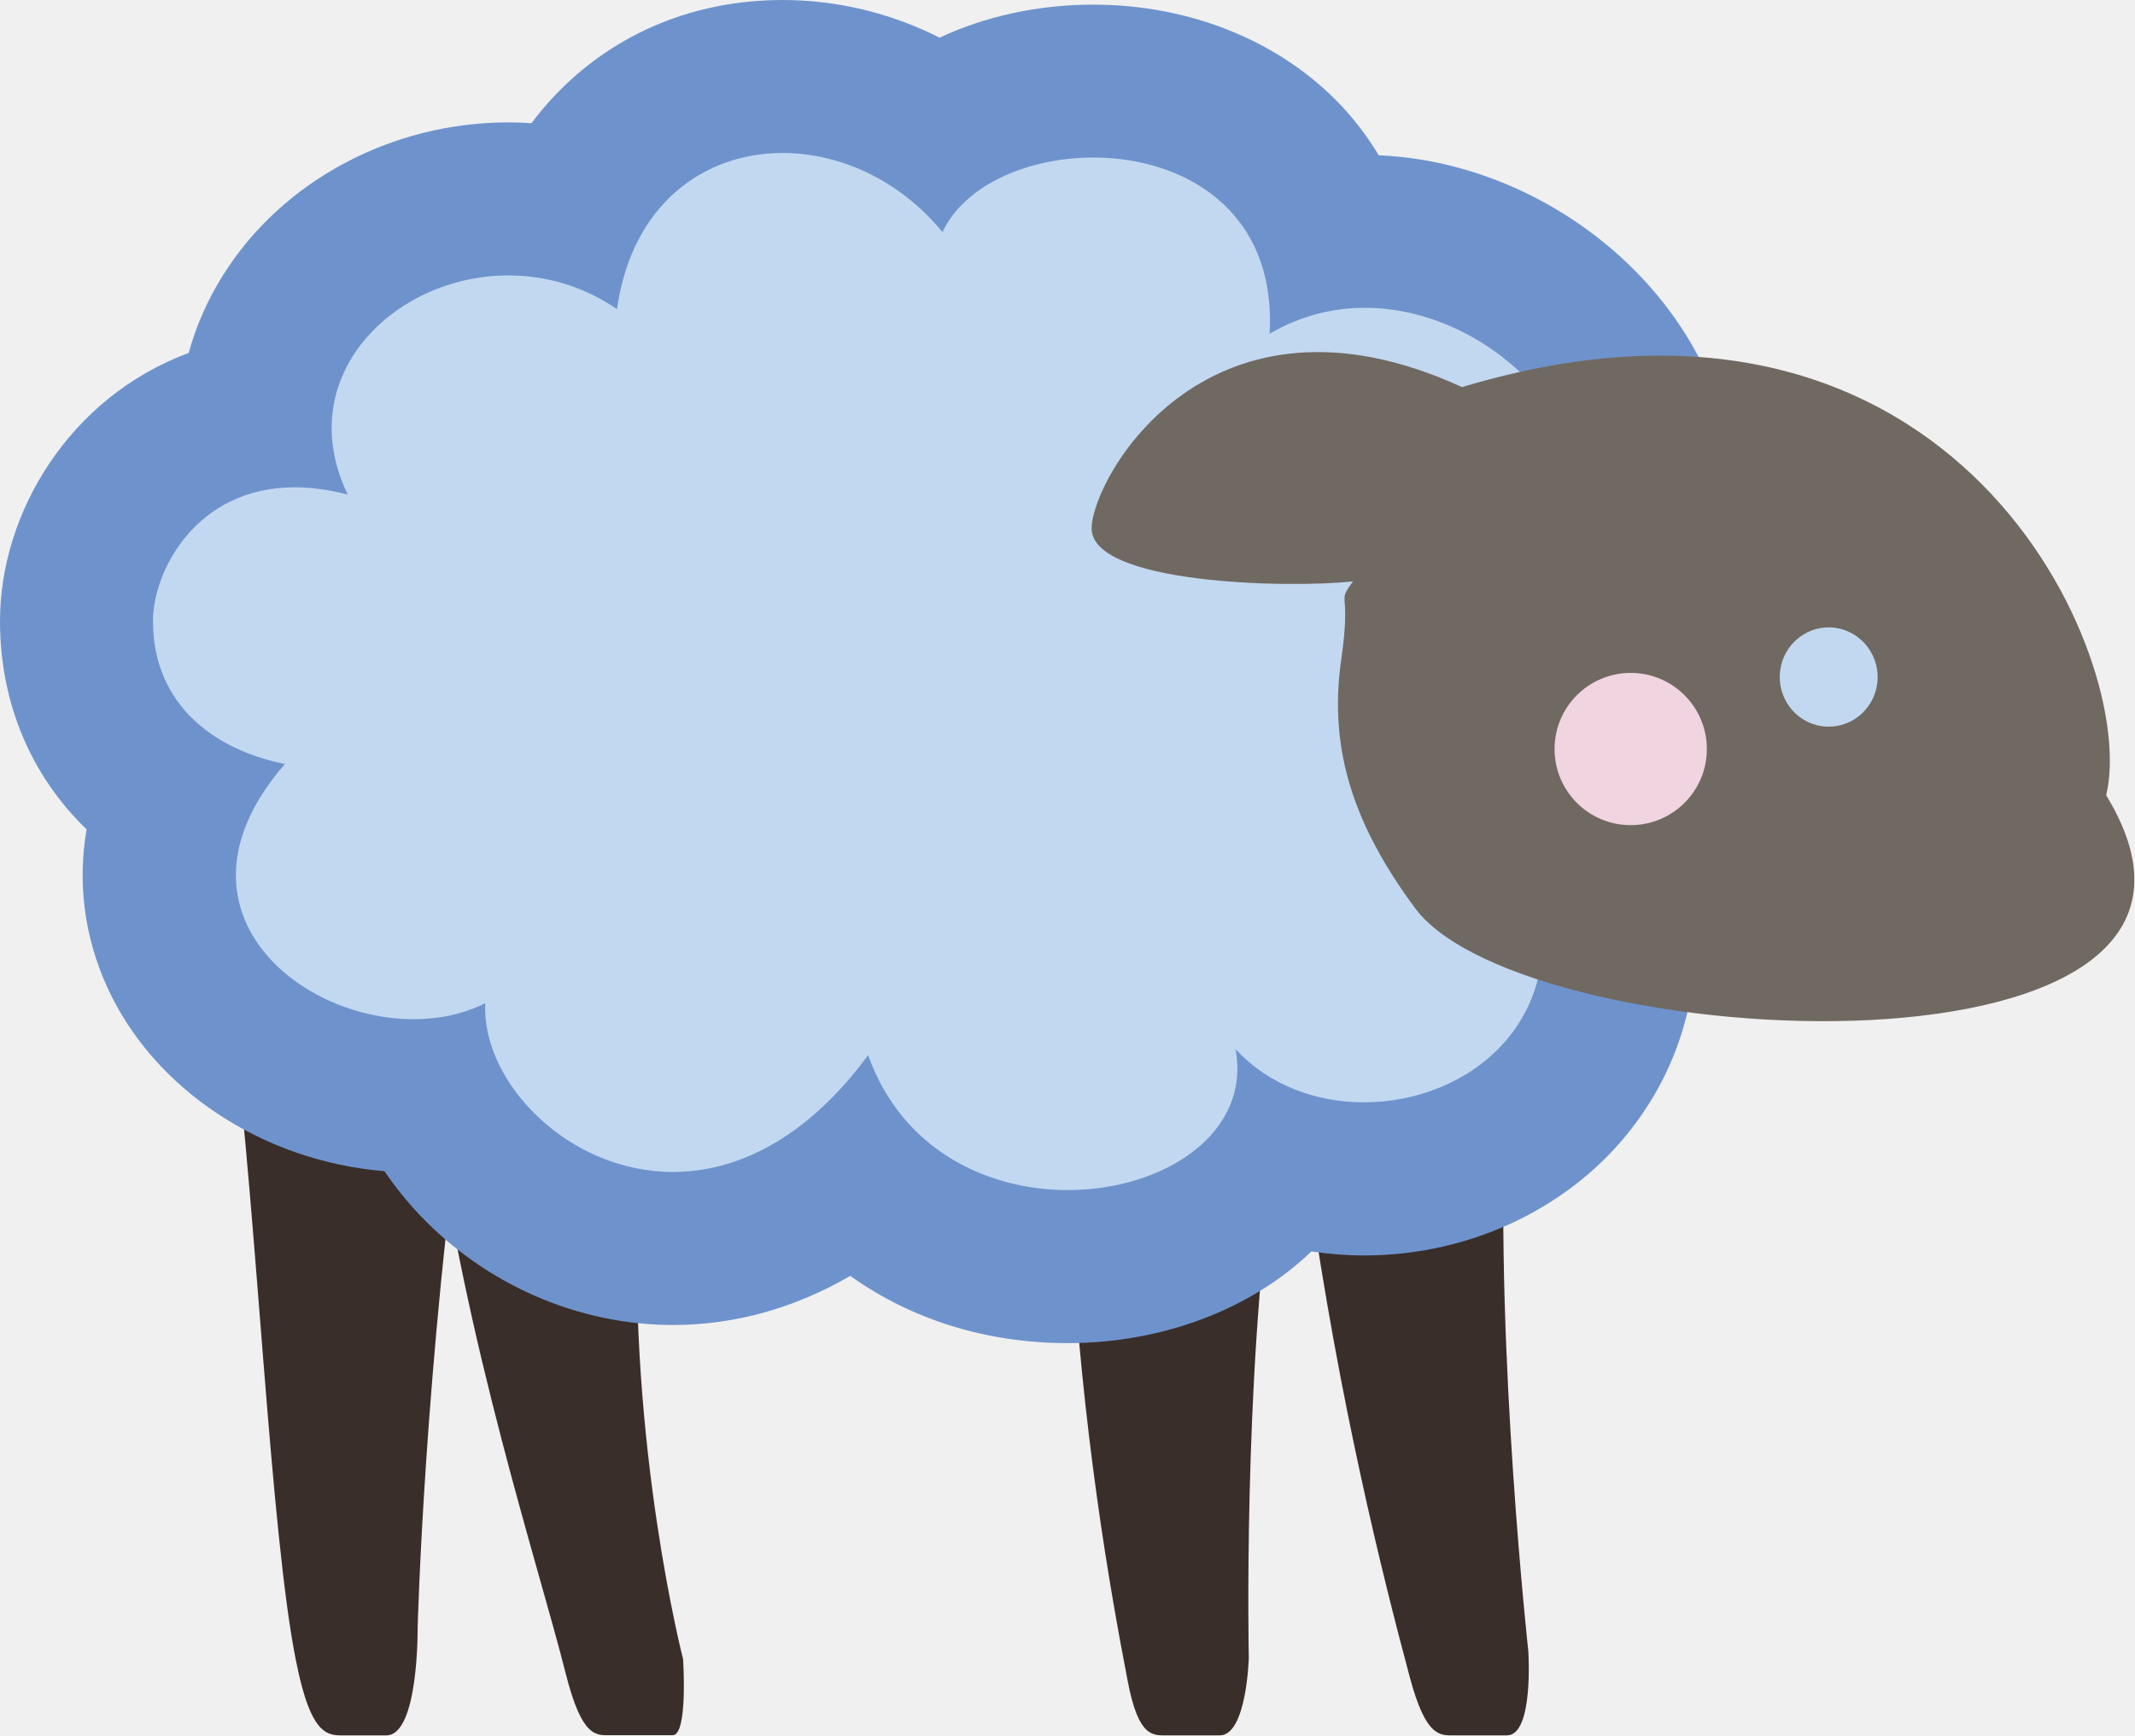
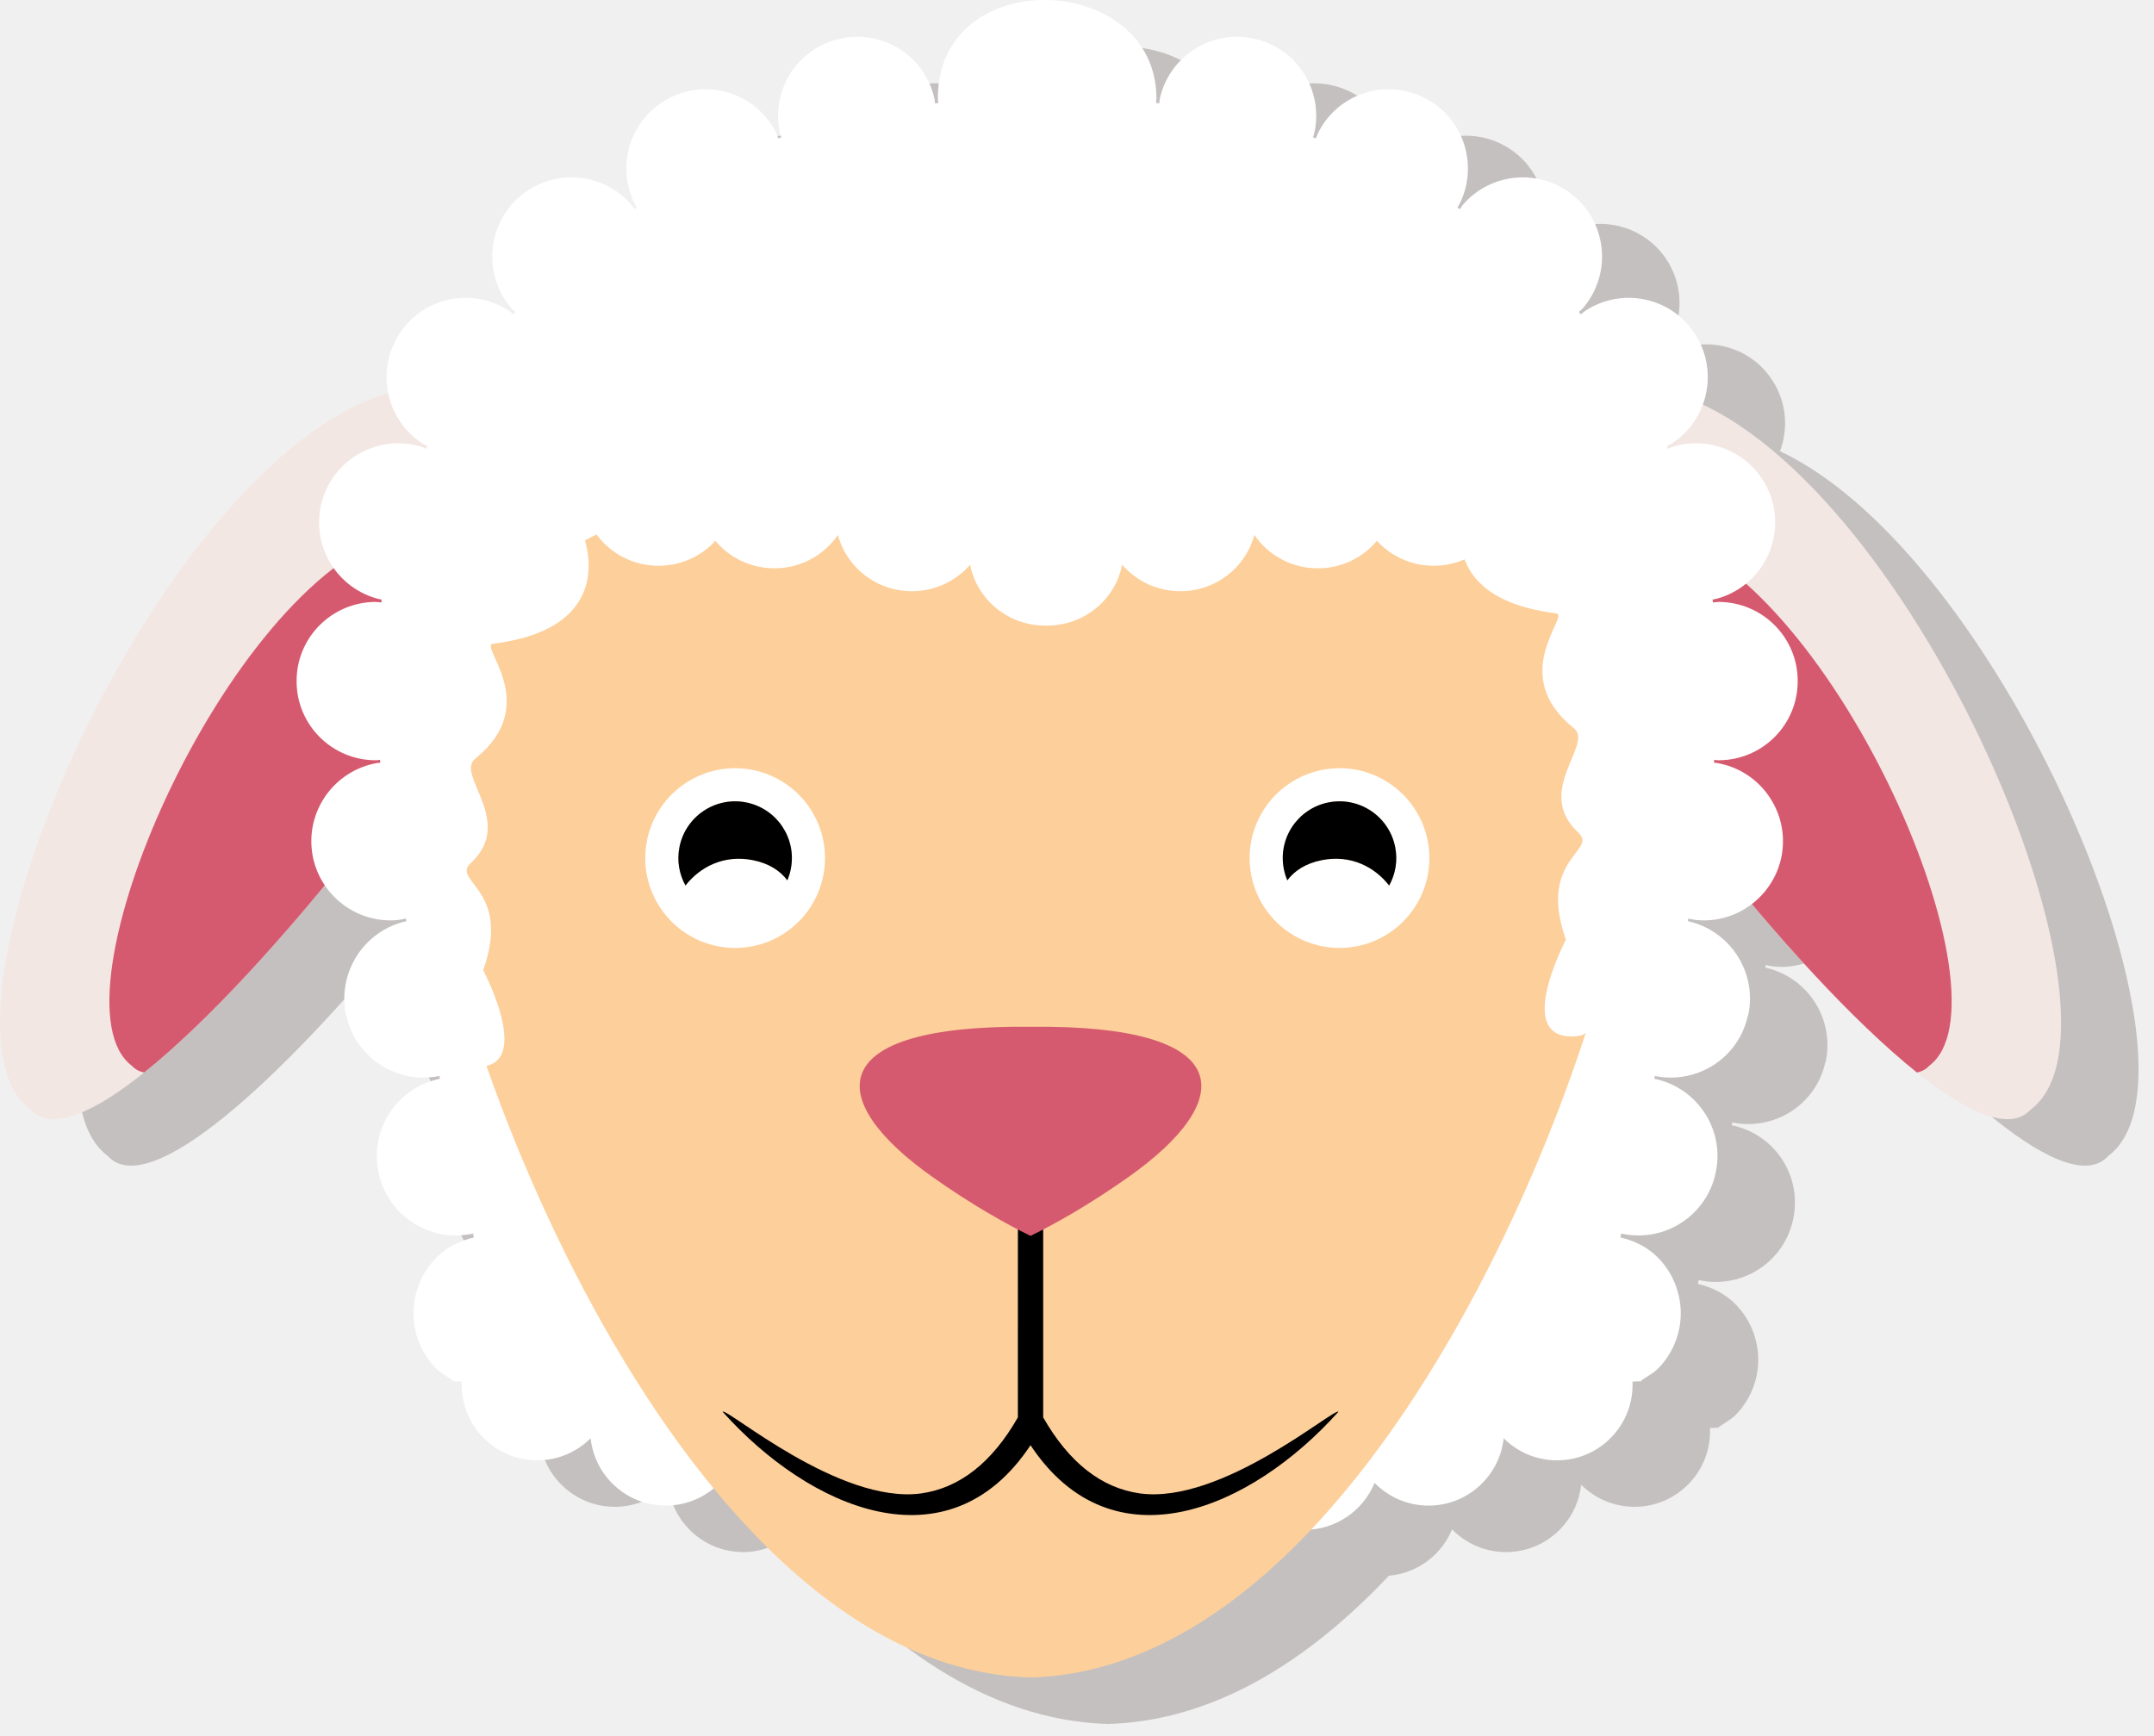
- <svg xmlns="http://www.w3.org/2000/svg" width="100%" height="100%" viewBox="0 0 337 274" version="1.1" xml:space="preserve" style="fill-rule:evenodd;clip-rule:evenodd;stroke-linejoin:round;stroke-miterlimit:1.414;">
-   <path d="M300.453,106.225c0,6.634 -5.381,12.019 -12.019,12.019c-6.634,0 -12.015,-5.385 -12.015,-12.019c0,-6.637 5.381,-12.019 12.015,-12.019c6.638,0 12.019,5.382 12.019,12.019Z" style="fill:#c2d8f0;fill-rule:nonzero;" />
-   <path d="M269.303,105.597c0,46.897 -35.219,84.916 -78.666,84.916l-96.837,0c-43.447,0 -78.669,-38.019 -78.669,-84.916c0,-46.9 35.222,-84.922 78.669,-84.922l96.837,0c43.447,0 78.666,38.022 78.666,84.922Z" style="fill:#c2d8f0;fill-rule:nonzero;" />
-   <path d="M206.5,186.744c4.903,34.815 11.794,62.203 16.031,78.025c2.566,9.615 4.819,9.178 7.056,9.178c2.25,0 6.482,0 8.278,0c4.263,0 3.372,-13.3 3.372,-13.3c0,0 -5.184,-47.281 -3.675,-83.991c-7.34,6.416 -22.762,10.088 -31.062,10.088Z" style="fill:#392e2a;fill-rule:nonzero;" />
-   <path d="M169.009,193.709c1.766,32.038 6.197,57.232 9.019,71.794c1.703,8.86 3.991,8.444 6.234,8.444c2.26,0 6.488,0 8.275,0c4.26,0 4.579,-12.244 4.579,-12.244c0,0 -0.926,-43.49 3.865,-77.259c-7.909,5.906 -23.672,9.265 -31.972,9.265Z" style="fill:#392e2a;fill-rule:nonzero;" />
-   <path d="M68.525,175.003c4.906,37.063 16.528,72.322 20.766,89.16c2.584,10.25 4.818,9.759 7.075,9.759c2.249,0 8.018,0 9.812,0c2.444,0 1.644,-12.013 1.644,-12.013c0,0 -8.647,-33.459 -7.138,-72.534c-10.125,-0.825 -24.756,-6.378 -32.159,-14.372Z" style="fill:#392e2a;fill-rule:nonzero;" />
-   <path d="M36.734,161.553c3.819,30.381 5.938,80.591 10.003,100.71c2.435,12.243 5.163,11.684 7.863,11.684c2.728,0 4.225,0 6.381,0c5.122,0 4.941,-16.931 4.941,-16.931c0,0 1.047,-41.125 7.665,-87.966c-10.15,-5.747 -27.128,-9.3 -36.853,-7.497Z" style="fill:#392e2a;fill-rule:nonzero;" />
-   <path d="M123.522,0c-16.438,0 -30.507,7.269 -39.638,19.453c-1.212,-0.087 -2.409,-0.134 -3.637,-0.134c-18.438,0 -35.7,9.234 -45.022,24.087c-2.459,3.907 -4.275,8.047 -5.441,12.31c-18.759,6.947 -29.784,25.184 -29.784,42.322c0,13.046 4.966,24.49 13.669,32.887c-1.441,8.413 -0.391,16.894 3.247,24.894c7.378,16.209 24.587,27.484 43.771,29.065c1.632,2.397 3.469,4.713 5.538,6.891c10.494,11.063 25.065,17.391 40,17.391c9.775,0 19.256,-2.675 27.984,-7.753c9.544,6.815 21.338,10.615 34.335,10.615c14.959,0 28.984,-5.356 38.453,-14.475c2.725,0.403 5.478,0.638 8.303,0.638c16.872,0 32.731,-7.585 42.428,-20.278c7.869,-10.266 11.175,-22.935 9.594,-36.376c3.678,-12.184 1.44,-24.146 -0.266,-33.409c-0.437,-2.4 -1.047,-5.659 -1.29,-7.965c3.309,-3.172 5.671,-7.229 6.79,-11.729c3.316,-13.515 -0.316,-28.287 -9.931,-40.55c-10.856,-13.853 -27.922,-22.665 -44.991,-23.368c-1.909,-3.188 -4.012,-5.807 -6.009,-7.928c-9.544,-10.085 -23.775,-15.857 -39.05,-15.857c-8.763,0 -17.069,1.85 -24.269,5.21c-7.672,-3.872 -16.131,-5.941 -24.784,-5.941Zm0,24.15c9.006,0 18.462,4.238 25.244,12.487c3.506,-7.459 13.509,-11.768 23.809,-11.768c14.19,0 28.922,8.215 27.828,27.815c4.878,-2.85 10.003,-4.093 15.041,-4.093c19.456,0 37.465,18.49 33.634,34.075c-18.112,12.462 3.322,39.337 -6.806,56.243c6.059,22.325 -10.566,35.104 -26.972,35.104c-7.55,0 -15.047,-2.7 -20.278,-8.41c2.481,13.375 -11.394,22.263 -26.478,22.263c-12.644,0 -26.157,-6.26 -31.513,-21.303c-9.884,13.415 -20.909,18.443 -30.806,18.443c-16.763,0 -30.272,-14.4 -29.628,-26.647c-3.419,1.732 -7.328,2.535 -11.31,2.535c-18.912,0 -39.656,-18.091 -20.303,-40.294c-11.103,-2.188 -20.837,-9.334 -20.837,-22.587c0,-7.719 6.693,-21.085 22.384,-21.085c2.544,0 5.344,0.366 8.363,1.144c-8.96,-18.547 7.253,-34.591 25.353,-34.591c5.772,0 11.722,1.616 17.14,5.319c2.372,-16.663 13.816,-24.65 26.135,-24.65Z" style="fill:#6e93cc;fill-rule:nonzero;" />
-   <path d="M287.6,114.638c-4.235,-0.591 -7.194,-4.557 -6.6,-8.85c0.59,-4.285 4.5,-7.269 8.731,-6.675c4.203,0.618 7.166,4.568 6.572,8.853c-0.594,4.29 -4.5,7.268 -8.703,6.672Zm44.853,10.909c5.119,-21.269 -23.372,-88.01 -101.669,-64.438c-39.925,-18.315 -58.25,14.047 -58.475,22.191c-0.253,8.866 30.778,9.606 41.256,8.481c-2.709,3.76 -0.187,0.772 -1.859,12.36c-2.09,14.518 2.263,26.528 11.675,39.243c17.472,23.507 137.944,29.463 109.072,-17.837Z" style="fill:#706962;fill-rule:nonzero;" />
-   <path d="M269.419,118.244c0,6.637 -5.385,12.015 -12.022,12.015c-6.638,0 -12.019,-5.378 -12.019,-12.015c0,-6.631 5.381,-12.019 12.019,-12.019c6.637,0 12.022,5.388 12.022,12.019Z" style="fill:#f0d4df;fill-rule:nonzero;" />
+ <svg xmlns="http://www.w3.org/2000/svg" width="100%" height="100%" viewBox="0 0 139 112" version="1.1" xml:space="preserve" style="fill-rule:evenodd;clip-rule:evenodd;stroke-linejoin:round;stroke-miterlimit:1.414;">
+   <path d="M114.866,29.121c0.548,-1.472 0.428,-3.171 -0.499,-4.586c-1.533,-2.367 -4.703,-3.021 -7.066,-1.476c-0.106,0.068 -0.188,0.156 -0.284,0.229c-0.043,-0.05 -0.086,-0.104 -0.13,-0.153c0.082,-0.084 0.175,-0.147 0.255,-0.237c1.838,-2.144 1.606,-5.356 -0.527,-7.21c-2.145,-1.838 -5.373,-1.605 -7.209,0.525c-0.078,0.089 -0.129,0.191 -0.199,0.283c-0.055,-0.035 -0.106,-0.068 -0.154,-0.102c0.05,-0.095 0.109,-0.183 0.16,-0.282c1.228,-2.54 0.179,-5.606 -2.364,-6.833c-2.525,-1.239 -5.591,-0.187 -6.816,2.352c-0.049,0.097 -0.072,0.201 -0.111,0.301c-0.065,-0.024 -0.129,-0.049 -0.196,-0.071c0.028,-0.094 0.067,-0.177 0.088,-0.275c0.614,-2.759 -1.123,-5.488 -3.883,-6.086c-2.759,-0.613 -5.488,1.125 -6.087,3.883c-0.02,0.095 -0.018,0.189 -0.034,0.285c-0.072,-0.008 -0.142,-0.018 -0.213,-0.026c0.004,-0.097 0.028,-0.191 0.028,-0.289c0,-8.19 -14.104,-8.748 -14.104,0c0,0.098 0.024,0.192 0.03,0.289c-0.071,0.008 -0.145,0.018 -0.213,0.026c-0.016,-0.096 -0.014,-0.19 -0.035,-0.285c-0.598,-2.758 -3.329,-4.496 -6.086,-3.883c-2.762,0.598 -4.497,3.327 -3.885,6.086c0.021,0.098 0.06,0.181 0.088,0.275c-0.067,0.022 -0.131,0.047 -0.196,0.071c-0.037,-0.1 -0.062,-0.204 -0.111,-0.301c-1.225,-2.539 -4.291,-3.591 -6.816,-2.352c-2.541,1.227 -3.59,4.293 -2.362,6.833c0.047,0.099 0.108,0.187 0.16,0.282c-0.05,0.034 -0.101,0.067 -0.156,0.102c-0.068,-0.092 -0.121,-0.194 -0.199,-0.283c-1.836,-2.13 -5.064,-2.363 -7.209,-0.525c-2.131,1.854 -2.363,5.066 -0.525,7.21c0.078,0.09 0.172,0.153 0.254,0.237c-0.043,0.049 -0.088,0.103 -0.131,0.153c-0.094,-0.073 -0.178,-0.161 -0.284,-0.229c-2.363,-1.545 -5.533,-0.891 -7.064,1.476c-0.77,1.178 -0.993,2.556 -0.731,3.833c-0.016,0.005 -0.031,0.008 -0.046,0.013c-15,4.539 -30.578,40.611 -23.043,46.227c2.676,2.925 11.158,-4.948 19.012,-14.484c0.934,1.387 2.497,2.274 4.224,2.274c0.279,0 0.57,-0.027 0.861,-0.088c0.049,-0.007 0.09,-0.027 0.135,-0.037c0.012,0.058 0.022,0.118 0.037,0.174c-2.746,0.608 -4.49,3.329 -3.894,6.081l0.015,0c0.51,2.396 2.625,4.015 4.977,4.015c0.342,0 0.685,-0.029 1.027,-0.104c0.008,0.058 0.022,0.122 0.035,0.186c-0.017,0.003 -0.035,0.002 -0.052,0.006c-2.762,0.597 -4.512,3.311 -3.901,6.074c0.512,2.394 2.631,4.026 4.979,4.026c0.365,0 0.73,-0.043 1.094,-0.116c0.007,0 0.013,-0.004 0.023,-0.006c0.012,0.083 0.025,0.169 0.043,0.253c-0.893,0.203 -1.734,0.617 -2.385,1.27c-0.965,0.949 -1.508,2.278 -1.508,3.622c0,1.343 0.543,2.655 1.508,3.605c0.284,0.283 1.062,0.708 1.076,0.778l0.534,0.026c-0.002,0.068 -0.004,0.136 -0.004,0.205c0,2.693 2.181,4.875 4.875,4.875c1.343,0 2.56,-0.544 3.443,-1.424c0.262,2.443 2.332,4.346 4.846,4.346c1.175,0 2.237,-0.434 3.08,-1.127c5.764,7.005 12.68,12.001 20.461,12.22c6.756,-0.19 12.859,-3.984 18.124,-9.565c1.847,-0.166 3.401,-1.347 4.077,-2.995c0.885,0.904 2.117,1.467 3.484,1.467c2.514,0 4.582,-1.903 4.846,-4.346c0.883,0.88 2.1,1.424 3.443,1.424c2.694,0 4.875,-2.182 4.875,-4.875c0,-0.069 -0.002,-0.137 -0.004,-0.205l0.533,-0.026c0.015,-0.07 0.793,-0.495 1.077,-0.778c0.963,-0.95 1.506,-2.262 1.506,-3.605c0,-1.344 -0.543,-2.673 -1.506,-3.622c-0.653,-0.653 -1.494,-1.067 -2.385,-1.27c0.018,-0.084 0.031,-0.17 0.043,-0.253c0.01,0.002 0.014,0.006 0.022,0.006c0.363,0.073 0.728,0.116 1.093,0.116c2.35,0 4.469,-1.632 4.979,-4.026c0.613,-2.763 -1.139,-5.477 -3.899,-6.074c-0.017,-0.004 -0.035,-0.003 -0.052,-0.006c0.013,-0.064 0.027,-0.128 0.035,-0.186c0.34,0.075 0.685,0.104 1.025,0.104c2.352,0 4.467,-1.619 4.977,-4.015l0.017,0c0.596,-2.752 -1.148,-5.473 -3.894,-6.081c0.013,-0.056 0.025,-0.116 0.035,-0.174c0.047,0.01 0.086,0.03 0.135,0.037c0.293,0.061 0.584,0.088 0.863,0.088c1.147,0 2.22,-0.398 3.089,-1.064c7.559,8.977 15.442,16.074 18.003,13.274c7.224,-5.383 -6.792,-38.734 -21.177,-45.487" style="fill:#1b0000;fill-opacity:0.2;" />
+   <path d="M34.267,92.137l-0.1,-0.005c0.082,0.025 0.103,0.02 0.1,0.005" style="fill:#1b0000;fill-opacity:0.2;" />
+   <path d="M110.978,92.132l-0.099,0.005c-0.003,0.015 0.017,0.019 0.099,-0.005" style="fill:#1b0000;fill-opacity:0.2;" />
+   <path d="M131.042,71.608c-5.359,5.86 -34.029,-31.623 -34.262,-38.991c0,0 -3.773,-11.776 11.221,-7.237c14.998,4.54 30.578,40.612 23.041,46.228" style="fill:#f3e7e3;" />
+   <path d="M123.699,69.213c-8.225,-6.58 -20.314,-22.364 -24.98,-31.33c-0.081,-2.358 0.99,-5.765 8.646,-3.447c11.145,3.373 22.723,30.178 17.121,34.351c-0.213,0.235 -0.478,0.369 -0.787,0.426" style="fill:#d65a6f;" />
+   <path d="M1.96,71.608c5.361,5.86 34.031,-31.623 34.262,-38.991c0,0 3.773,-11.776 -11.219,-7.237c-15,4.54 -30.578,40.612 -23.043,46.228" style="fill:#f3e7e3;" />
+   <path d="M9.306,69.213c8.223,-6.58 20.312,-22.364 24.98,-31.33c0.079,-2.358 -0.99,-5.765 -8.648,-3.447c-11.145,3.373 -22.723,30.178 -17.121,34.351c0.215,0.235 0.48,0.369 0.789,0.426" style="fill:#d65a6f;" />
+   <path d="M60.521,6.353c0,0.098 0.023,0.191 0.029,0.289c-0.07,0.008 -0.144,0.018 -0.213,0.025c-0.015,-0.095 -0.013,-0.189 -0.035,-0.285c-0.597,-2.758 -3.328,-4.496 -6.086,-3.883c-2.761,0.598 -4.496,3.328 -3.884,6.086c0.021,0.098 0.06,0.182 0.087,0.276c-0.066,0.021 -0.13,0.047 -0.195,0.07c-0.037,-0.099 -0.062,-0.203 -0.111,-0.301c-1.225,-2.539 -4.291,-3.59 -6.817,-2.351c-2.541,1.226 -3.589,4.293 -2.361,6.833c0.047,0.098 0.107,0.186 0.16,0.282c-0.051,0.033 -0.101,0.066 -0.156,0.102c-0.068,-0.092 -0.121,-0.195 -0.199,-0.284c-1.836,-2.13 -5.065,-2.362 -7.209,-0.524c-2.131,1.853 -2.364,5.065 -0.526,7.21c0.079,0.09 0.172,0.152 0.254,0.236c-0.043,0.049 -0.088,0.104 -0.131,0.154c-0.093,-0.074 -0.177,-0.162 -0.283,-0.229c-2.363,-1.546 -5.533,-0.892 -7.064,1.476c-1.547,2.363 -0.891,5.53 1.474,7.08c0.106,0.068 0.219,0.119 0.327,0.178c-0.024,0.056 -0.055,0.112 -0.081,0.169c-0.117,-0.047 -0.224,-0.108 -0.349,-0.144c-2.699,-0.803 -5.543,0.746 -6.35,3.445c-0.801,2.714 0.744,5.547 3.461,6.348c0.119,0.038 0.242,0.056 0.367,0.084c-0.009,0.062 -0.019,0.127 -0.025,0.187c-0.125,-0.009 -0.244,-0.037 -0.371,-0.037c-2.83,0.016 -5.109,2.307 -5.094,5.123c0,2.818 2.289,5.096 5.108,5.096l0.015,0c0.088,0 0.172,-0.023 0.258,-0.027c0.006,0.064 0.014,0.127 0.021,0.189c-0.068,0.009 -0.128,0.003 -0.191,0.013c-2.791,0.481 -4.656,3.123 -4.189,5.897l0,0.014c0.435,2.482 2.584,4.248 5.035,4.248c0.279,0 0.57,-0.027 0.861,-0.088c0.049,-0.008 0.09,-0.027 0.135,-0.037c0.012,0.058 0.021,0.117 0.037,0.174c-2.746,0.607 -4.49,3.329 -3.895,6.081l0.016,0c0.51,2.395 2.625,4.014 4.977,4.014c0.341,0 0.685,-0.029 1.027,-0.103c0.008,0.058 0.021,0.122 0.035,0.185c-0.017,0.003 -0.035,0.002 -0.053,0.006c-2.761,0.598 -4.511,3.312 -3.9,6.075c0.512,2.393 2.631,4.026 4.979,4.026c0.365,0 0.73,-0.043 1.093,-0.116c0.008,0 0.014,-0.004 0.024,-0.006c0.011,0.083 0.025,0.169 0.043,0.253c-0.893,0.203 -1.735,0.617 -2.385,1.269c-0.965,0.95 -1.508,2.279 -1.508,3.622c0,1.343 0.543,2.656 1.508,3.606c0.346,0.345 1.439,0.907 0.976,0.772l0.633,0.032c-0.002,0.068 -0.004,0.135 -0.004,0.205c0,2.693 2.182,4.875 4.875,4.875c1.344,0 2.561,-0.544 3.444,-1.424c0.261,2.442 2.332,4.346 4.845,4.346c1.366,0 2.598,-0.563 3.485,-1.467c0.728,1.776 2.472,3.028 4.512,3.028c0.984,0 1.9,-0.294 2.668,-0.796c0.871,1.321 2.367,2.192 4.068,2.192c2.693,0 4.875,-2.183 4.875,-4.875c0,-2.693 -2.182,-4.875 -4.875,-4.875c-0.985,0 -1.901,0.292 -2.666,0.794c-0.367,-0.555 -0.846,-1.032 -1.402,-1.396c3.882,0.016 7.957,-0.012 12,-0.112c0.65,0.017 1.298,0.031 1.949,0.043c0.648,-0.012 1.299,-0.026 1.947,-0.043c4.045,0.1 8.117,0.128 12.002,0.112c-0.559,0.364 -1.037,0.841 -1.402,1.396c-0.768,-0.502 -1.682,-0.794 -2.668,-0.794c-2.692,0 -4.873,2.182 -4.873,4.875c0,2.692 2.181,4.875 4.873,4.875c1.701,0 3.199,-0.871 4.07,-2.192c0.766,0.502 1.682,0.796 2.666,0.796c2.039,0 3.785,-1.252 4.514,-3.028c0.884,0.904 2.117,1.467 3.484,1.467c2.514,0 4.582,-1.904 4.846,-4.346c0.883,0.88 2.099,1.424 3.443,1.424c2.693,0 4.875,-2.182 4.875,-4.875c0,-0.07 -0.002,-0.137 -0.004,-0.205l0.631,-0.032c-0.461,0.135 0.633,-0.427 0.979,-0.772c0.962,-0.95 1.505,-2.263 1.505,-3.606c0,-1.343 -0.543,-2.672 -1.505,-3.622c-0.653,-0.652 -1.495,-1.066 -2.385,-1.269c0.017,-0.084 0.031,-0.17 0.043,-0.253c0.01,0.002 0.013,0.006 0.021,0.006c0.364,0.073 0.729,0.116 1.094,0.116c2.35,0 4.469,-1.633 4.979,-4.026c0.613,-2.763 -1.139,-5.477 -3.899,-6.075c-0.018,-0.004 -0.035,-0.003 -0.053,-0.006c0.014,-0.063 0.028,-0.127 0.035,-0.185c0.34,0.074 0.686,0.103 1.026,0.103c2.351,0 4.467,-1.619 4.976,-4.014l0.018,0c0.596,-2.752 -1.148,-5.474 -3.895,-6.081c0.014,-0.057 0.026,-0.116 0.036,-0.174c0.047,0.01 0.086,0.029 0.134,0.037c0.293,0.061 0.584,0.088 0.864,0.088c2.451,0 4.597,-1.766 5.035,-4.248l0,-0.014c0.467,-2.774 -1.401,-5.416 -4.192,-5.897c-0.062,-0.01 -0.123,-0.004 -0.189,-0.013c0.006,-0.062 0.016,-0.125 0.021,-0.189c0.086,0.004 0.168,0.027 0.256,0.027l0.018,0c2.818,0 5.107,-2.278 5.107,-5.096c0.016,-2.816 -2.263,-5.107 -5.093,-5.123c-0.127,0 -0.248,0.028 -0.372,0.037c-0.007,-0.06 -0.017,-0.125 -0.025,-0.187c0.123,-0.028 0.246,-0.046 0.365,-0.084c2.717,-0.801 4.262,-3.634 3.461,-6.348c-0.804,-2.699 -3.648,-4.248 -6.349,-3.445c-0.123,0.036 -0.233,0.097 -0.35,0.144c-0.025,-0.057 -0.055,-0.113 -0.08,-0.169c0.107,-0.059 0.223,-0.11 0.328,-0.178c2.363,-1.55 3.022,-4.717 1.475,-7.08c-1.533,-2.368 -4.703,-3.022 -7.067,-1.476c-0.105,0.067 -0.187,0.155 -0.283,0.229c-0.043,-0.05 -0.086,-0.105 -0.131,-0.154c0.082,-0.084 0.176,-0.146 0.256,-0.236c1.838,-2.145 1.606,-5.357 -0.527,-7.21c-2.145,-1.838 -5.373,-1.606 -7.209,0.524c-0.078,0.089 -0.129,0.192 -0.199,0.284c-0.055,-0.036 -0.106,-0.069 -0.155,-0.102c0.051,-0.096 0.11,-0.184 0.16,-0.282c1.229,-2.54 0.18,-5.607 -2.363,-6.833c-2.525,-1.239 -5.592,-0.188 -6.816,2.351c-0.049,0.098 -0.073,0.202 -0.112,0.301c-0.064,-0.023 -0.129,-0.049 -0.195,-0.07c0.027,-0.094 0.066,-0.178 0.088,-0.276c0.613,-2.758 -1.123,-5.488 -3.883,-6.086c-2.76,-0.613 -5.488,1.125 -6.088,3.883c-0.019,0.096 -0.017,0.19 -0.033,0.285c-0.072,-0.007 -0.143,-0.017 -0.213,-0.025c0.004,-0.098 0.028,-0.191 0.028,-0.289c0,-8.19 -14.104,-8.748 -14.104,0" style="fill:#fff;" />
+   <path d="M66.501,32.52l-19.463,0c-10.752,0 -19.471,8.714 -19.471,19.464c0,11.917 15.575,55.619 38.934,56.274c23.359,-0.655 38.934,-44.357 38.934,-56.274c0,-10.75 -8.717,-19.464 -19.469,-19.464l-19.465,0Z" style="fill:#fdcf9a;" />
+   <path d="M67.574,30.679c1.504,0 2.852,0.663 3.756,1.709c0.437,-2.237 2.437,-3.927 4.84,-3.927c1.709,0 3.215,0.855 4.099,2.154c0.549,-2.089 2.479,-3.633 4.774,-3.633c1.457,0 2.763,0.622 3.666,1.608c0.904,-1.082 2.275,-1.773 3.81,-1.773c2.723,0 4.93,2.17 4.93,4.847c0,2.677 -2.207,4.848 -4.93,4.848c-1.455,0 -2.765,-0.622 -3.666,-1.608c-0.904,1.081 -2.275,1.772 -3.81,1.772c-1.709,0 -3.215,-0.856 -4.1,-2.155c-0.549,2.09 -2.476,3.634 -4.773,3.634c-1.504,0 -2.852,-0.664 -3.756,-1.709c-0.438,2.237 -2.438,3.927 -4.84,3.927l-0.066,-0.001l-0.065,0.001c-2.402,0 -4.402,-1.69 -4.84,-3.927c-0.904,1.045 -2.252,1.709 -3.758,1.709c-2.294,0 -4.224,-1.544 -4.773,-3.634c-0.883,1.299 -2.389,2.155 -4.098,2.155c-1.535,0 -2.906,-0.691 -3.81,-1.772c-0.902,0.986 -2.211,1.608 -3.666,1.608c-2.723,0 -4.93,-2.171 -4.93,-4.848c0,-2.677 2.207,-4.847 4.93,-4.847c1.533,0 2.906,0.691 3.808,1.773c0.903,-0.986 2.211,-1.608 3.668,-1.608c2.295,0 4.225,1.544 4.774,3.633c0.883,-1.299 2.388,-2.154 4.097,-2.154c2.403,0 4.405,1.69 4.84,3.927c0.905,-1.046 2.252,-1.709 3.758,-1.709l0.131,0Z" style="fill:#fff;" />
+   <path d="M36.222,32.617c0.437,-1.012 5.723,7.68 -4.408,8.926c-0.938,0.115 3.209,3.933 -1.153,7.423c-1.291,1.035 2.614,4.051 -0.285,6.737c-1.275,1.182 2.66,1.67 0.809,6.9c-0.01,0.031 3.59,6.762 -0.85,6.216c-1.332,-0.165 -4.551,-5.544 -3.492,-8.394c0.717,-1.937 -3.211,-10.134 0.041,-18.538c2.318,-5.991 -1.939,-4.811 7.395,-8.86c0.252,-0.109 2.019,-0.6 2.3,-0.488l-0.357,0.078Z" style="fill:#fff;" />
+   <path d="M96.009,30.653c-0.436,-1.011 -5.723,7.682 4.41,8.928c0.936,0.115 -3.211,3.932 1.149,7.422c1.295,1.036 -2.612,4.05 0.287,6.736c1.275,1.182 -2.658,1.672 -0.807,6.901c0.01,0.03 -3.592,6.762 0.85,6.215c1.332,-0.162 4.55,-5.544 3.492,-8.393c-0.719,-1.937 3.209,-10.135 -0.043,-18.538c-2.318,-5.992 1.939,-4.81 -7.395,-8.859c-0.252,-0.11 -2.017,-0.6 -2.3,-0.49l0.357,0.078Z" style="fill:#fff;" />
+   <path d="M43.847,54.662c0.395,-1.983 2.322,-3.272 4.305,-2.878c1.986,0.395 3.275,2.322 2.879,4.307c-0.051,0.254 -0.127,0.494 -0.223,0.722c-0.461,-0.619 -1.186,-1.095 -2.223,-1.302c-1.869,-0.37 -3.402,0.425 -4.349,1.636c-0.407,-0.73 -0.567,-1.603 -0.389,-2.485m2.461,6.402c3.141,0.625 6.193,-1.414 6.82,-4.555c0.623,-3.143 -1.416,-6.194 -4.558,-6.82c-3.141,-0.626 -6.192,1.414 -6.819,4.556c-0.625,3.141 1.414,6.194 4.557,6.819" style="fill:#fff;fill-rule:nonzero;" />
+   <path d="M48.585,55.511c1.037,0.207 1.762,0.684 2.223,1.303c0.095,-0.229 0.172,-0.469 0.222,-0.723c0.397,-1.984 -0.892,-3.912 -2.879,-4.307c-1.982,-0.394 -3.91,0.895 -4.304,2.878c-0.178,0.882 -0.018,1.755 0.388,2.486c0.948,-1.211 2.481,-2.006 4.35,-1.637" style="fill-rule:nonzero;" />
+   <path d="M89.644,57.147c-0.947,-1.211 -2.48,-2.006 -4.35,-1.637c-1.037,0.207 -1.761,0.684 -2.222,1.303c-0.096,-0.228 -0.172,-0.469 -0.223,-0.723c-0.396,-1.984 0.893,-3.912 2.879,-4.306c1.982,-0.395 3.91,0.894 4.305,2.878c0.177,0.881 0.017,1.755 -0.389,2.485m2.484,-2.902c-0.627,-3.142 -3.677,-5.182 -6.818,-4.556c-3.143,0.626 -5.182,3.677 -4.559,6.819c0.627,3.142 3.68,5.181 6.821,4.556c3.142,-0.625 5.181,-3.679 4.556,-6.819" style="fill:#fff;fill-rule:nonzero;" />
+   <path d="M85.294,55.511c-1.037,0.207 -1.762,0.684 -2.223,1.303c-0.095,-0.229 -0.172,-0.469 -0.222,-0.723c-0.397,-1.984 0.892,-3.912 2.879,-4.307c1.982,-0.394 3.91,0.895 4.304,2.878c0.178,0.882 0.018,1.755 -0.388,2.486c-0.948,-1.211 -2.481,-2.006 -4.35,-1.637" style="fill-rule:nonzero;" />
+   <path d="M66.501,78.654c-0.272,-0.015 -0.546,-0.023 -0.815,-0.027l-0.002,12.846c-1.661,2.911 -3.761,4.561 -6.245,4.906c-5.276,0.718 -12.543,-5.54 -12.809,-5.272c5.626,6.279 14.56,10.171 19.871,2.16c5.311,8.011 14.245,4.119 19.871,-2.16c-0.266,-0.268 -7.533,5.99 -12.809,5.272c-2.484,-0.345 -4.583,-1.995 -6.245,-4.906l0,-12.846c-0.271,0.004 -0.545,0.012 -0.817,0.027" />
+   <path d="M66.5,66.263c-13.467,-0.142 -13.351,4.736 -6.305,9.708c2.567,1.812 4.737,3.021 6.305,3.788c1.568,-0.767 3.739,-1.976 6.306,-3.788c7.046,-4.972 7.162,-9.85 -6.306,-9.708" style="fill:#d65a6f;" />
</svg>
